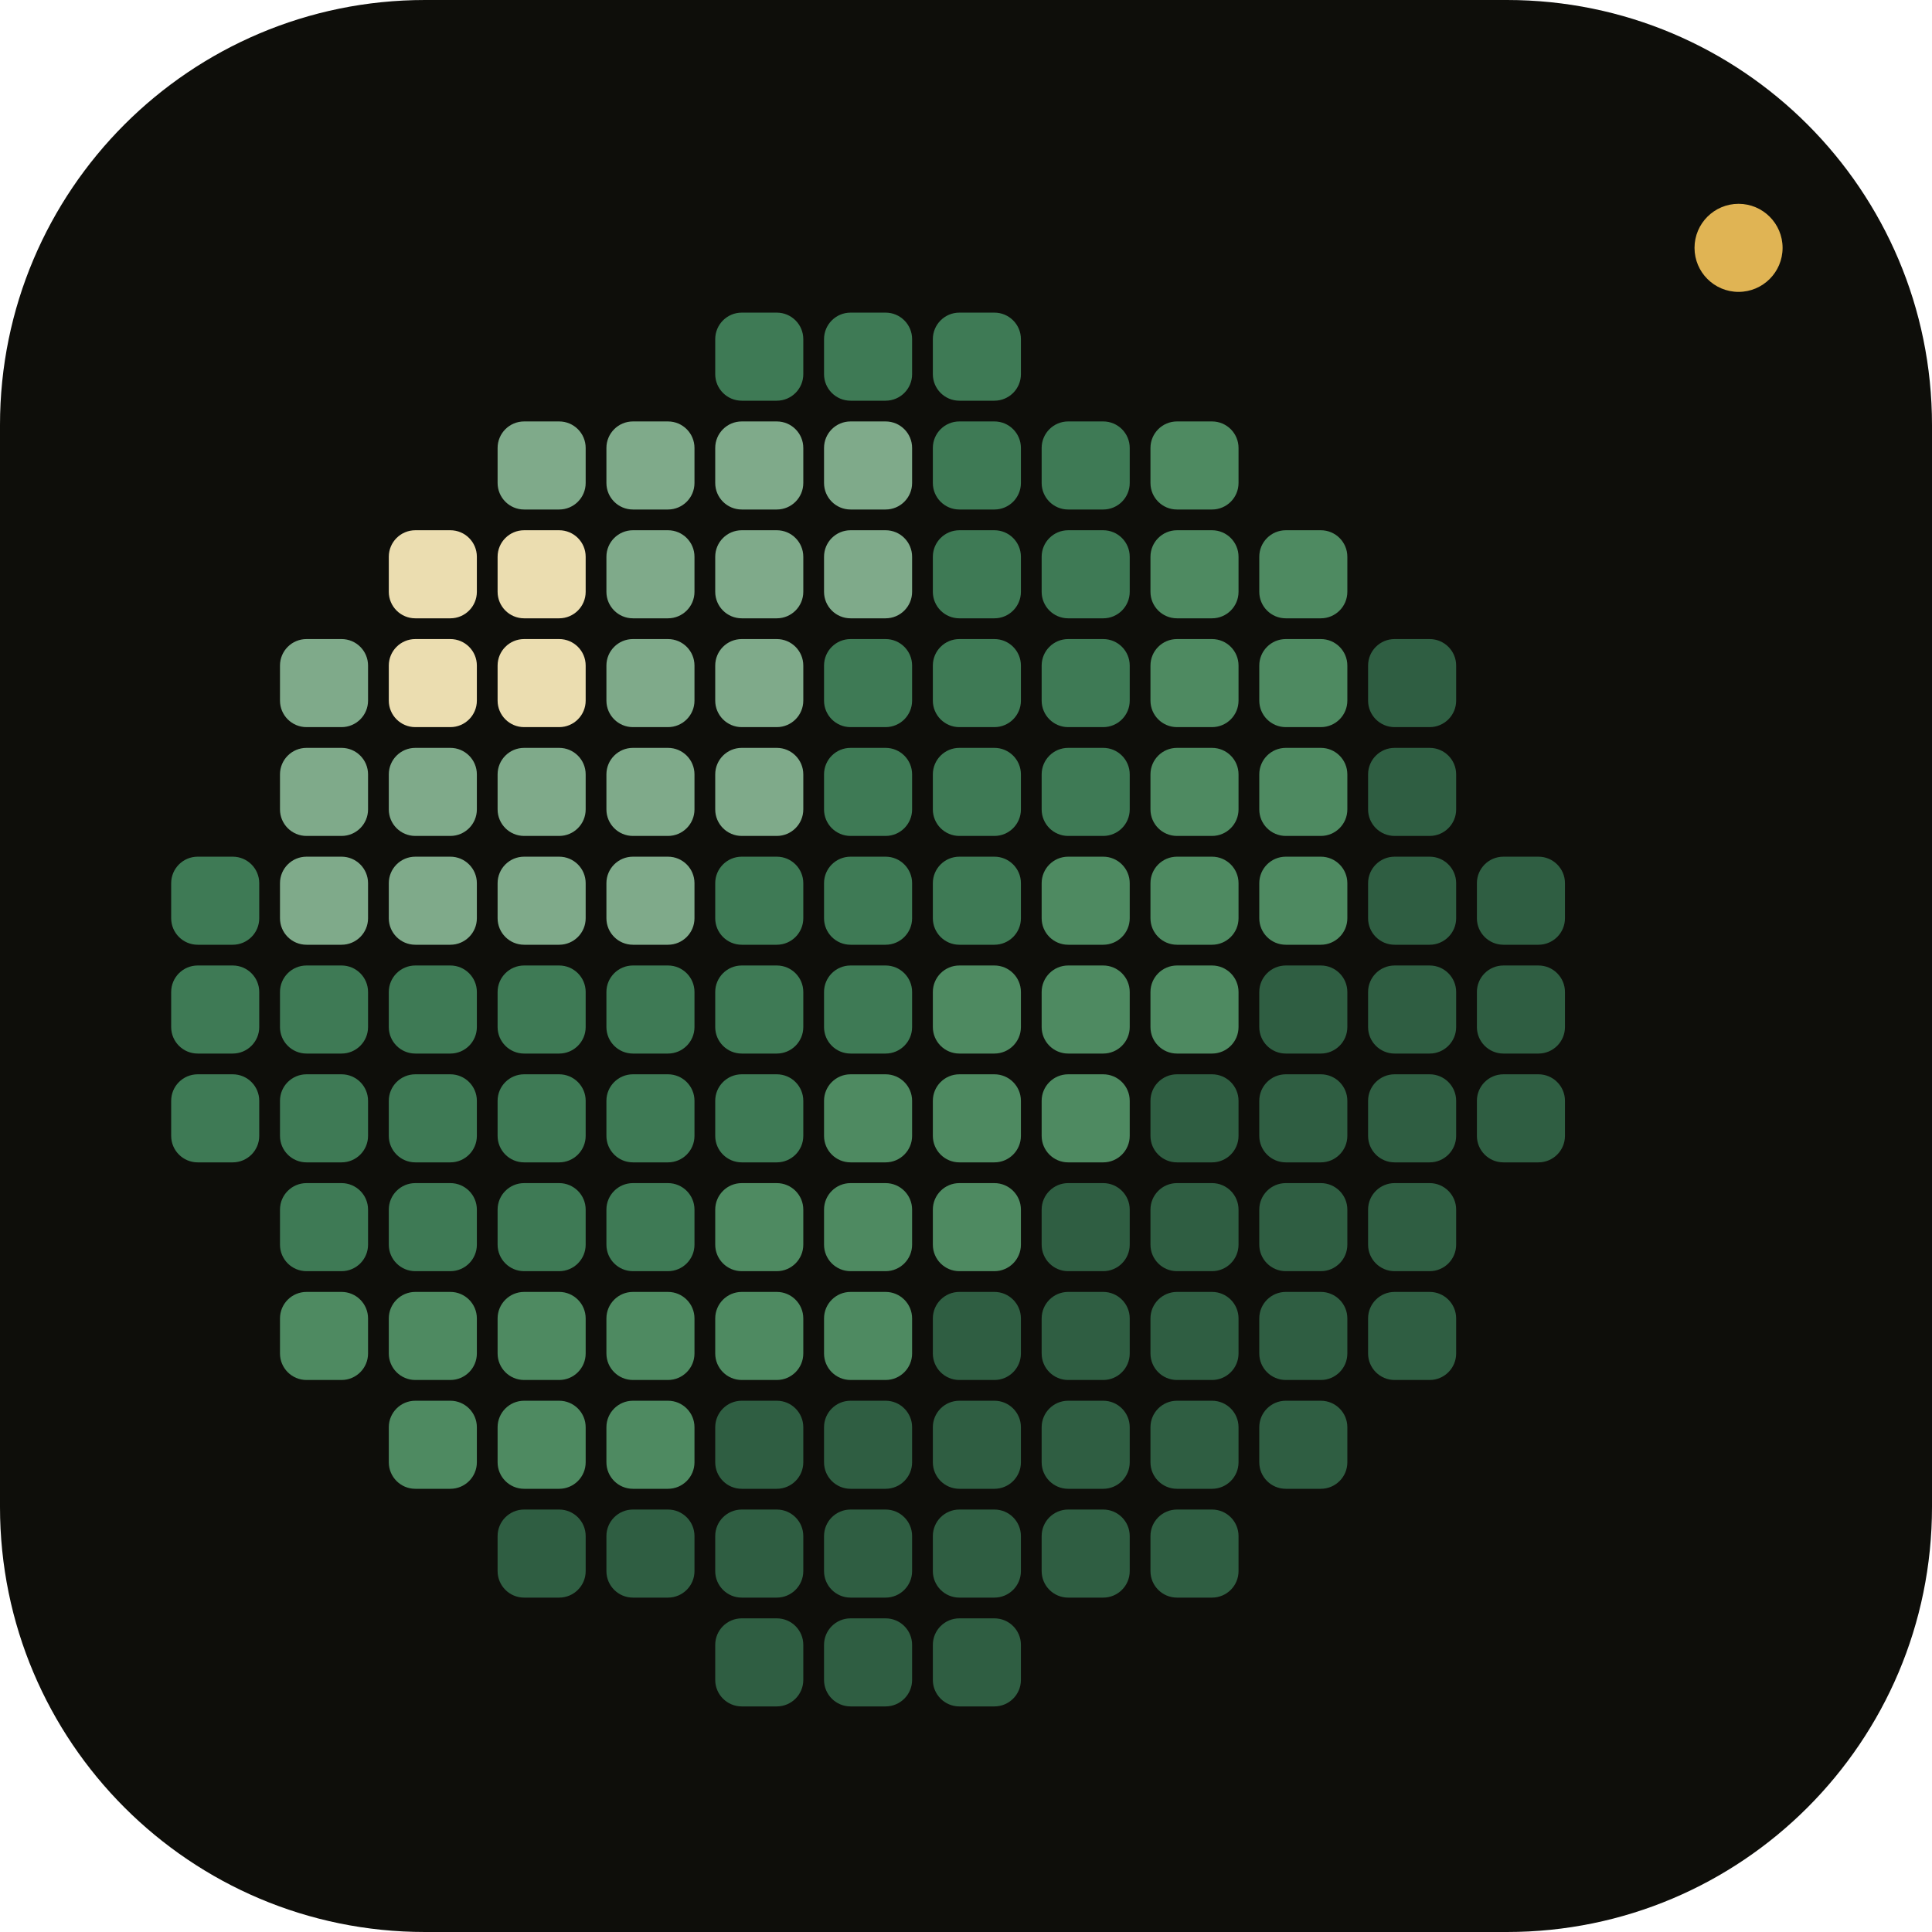
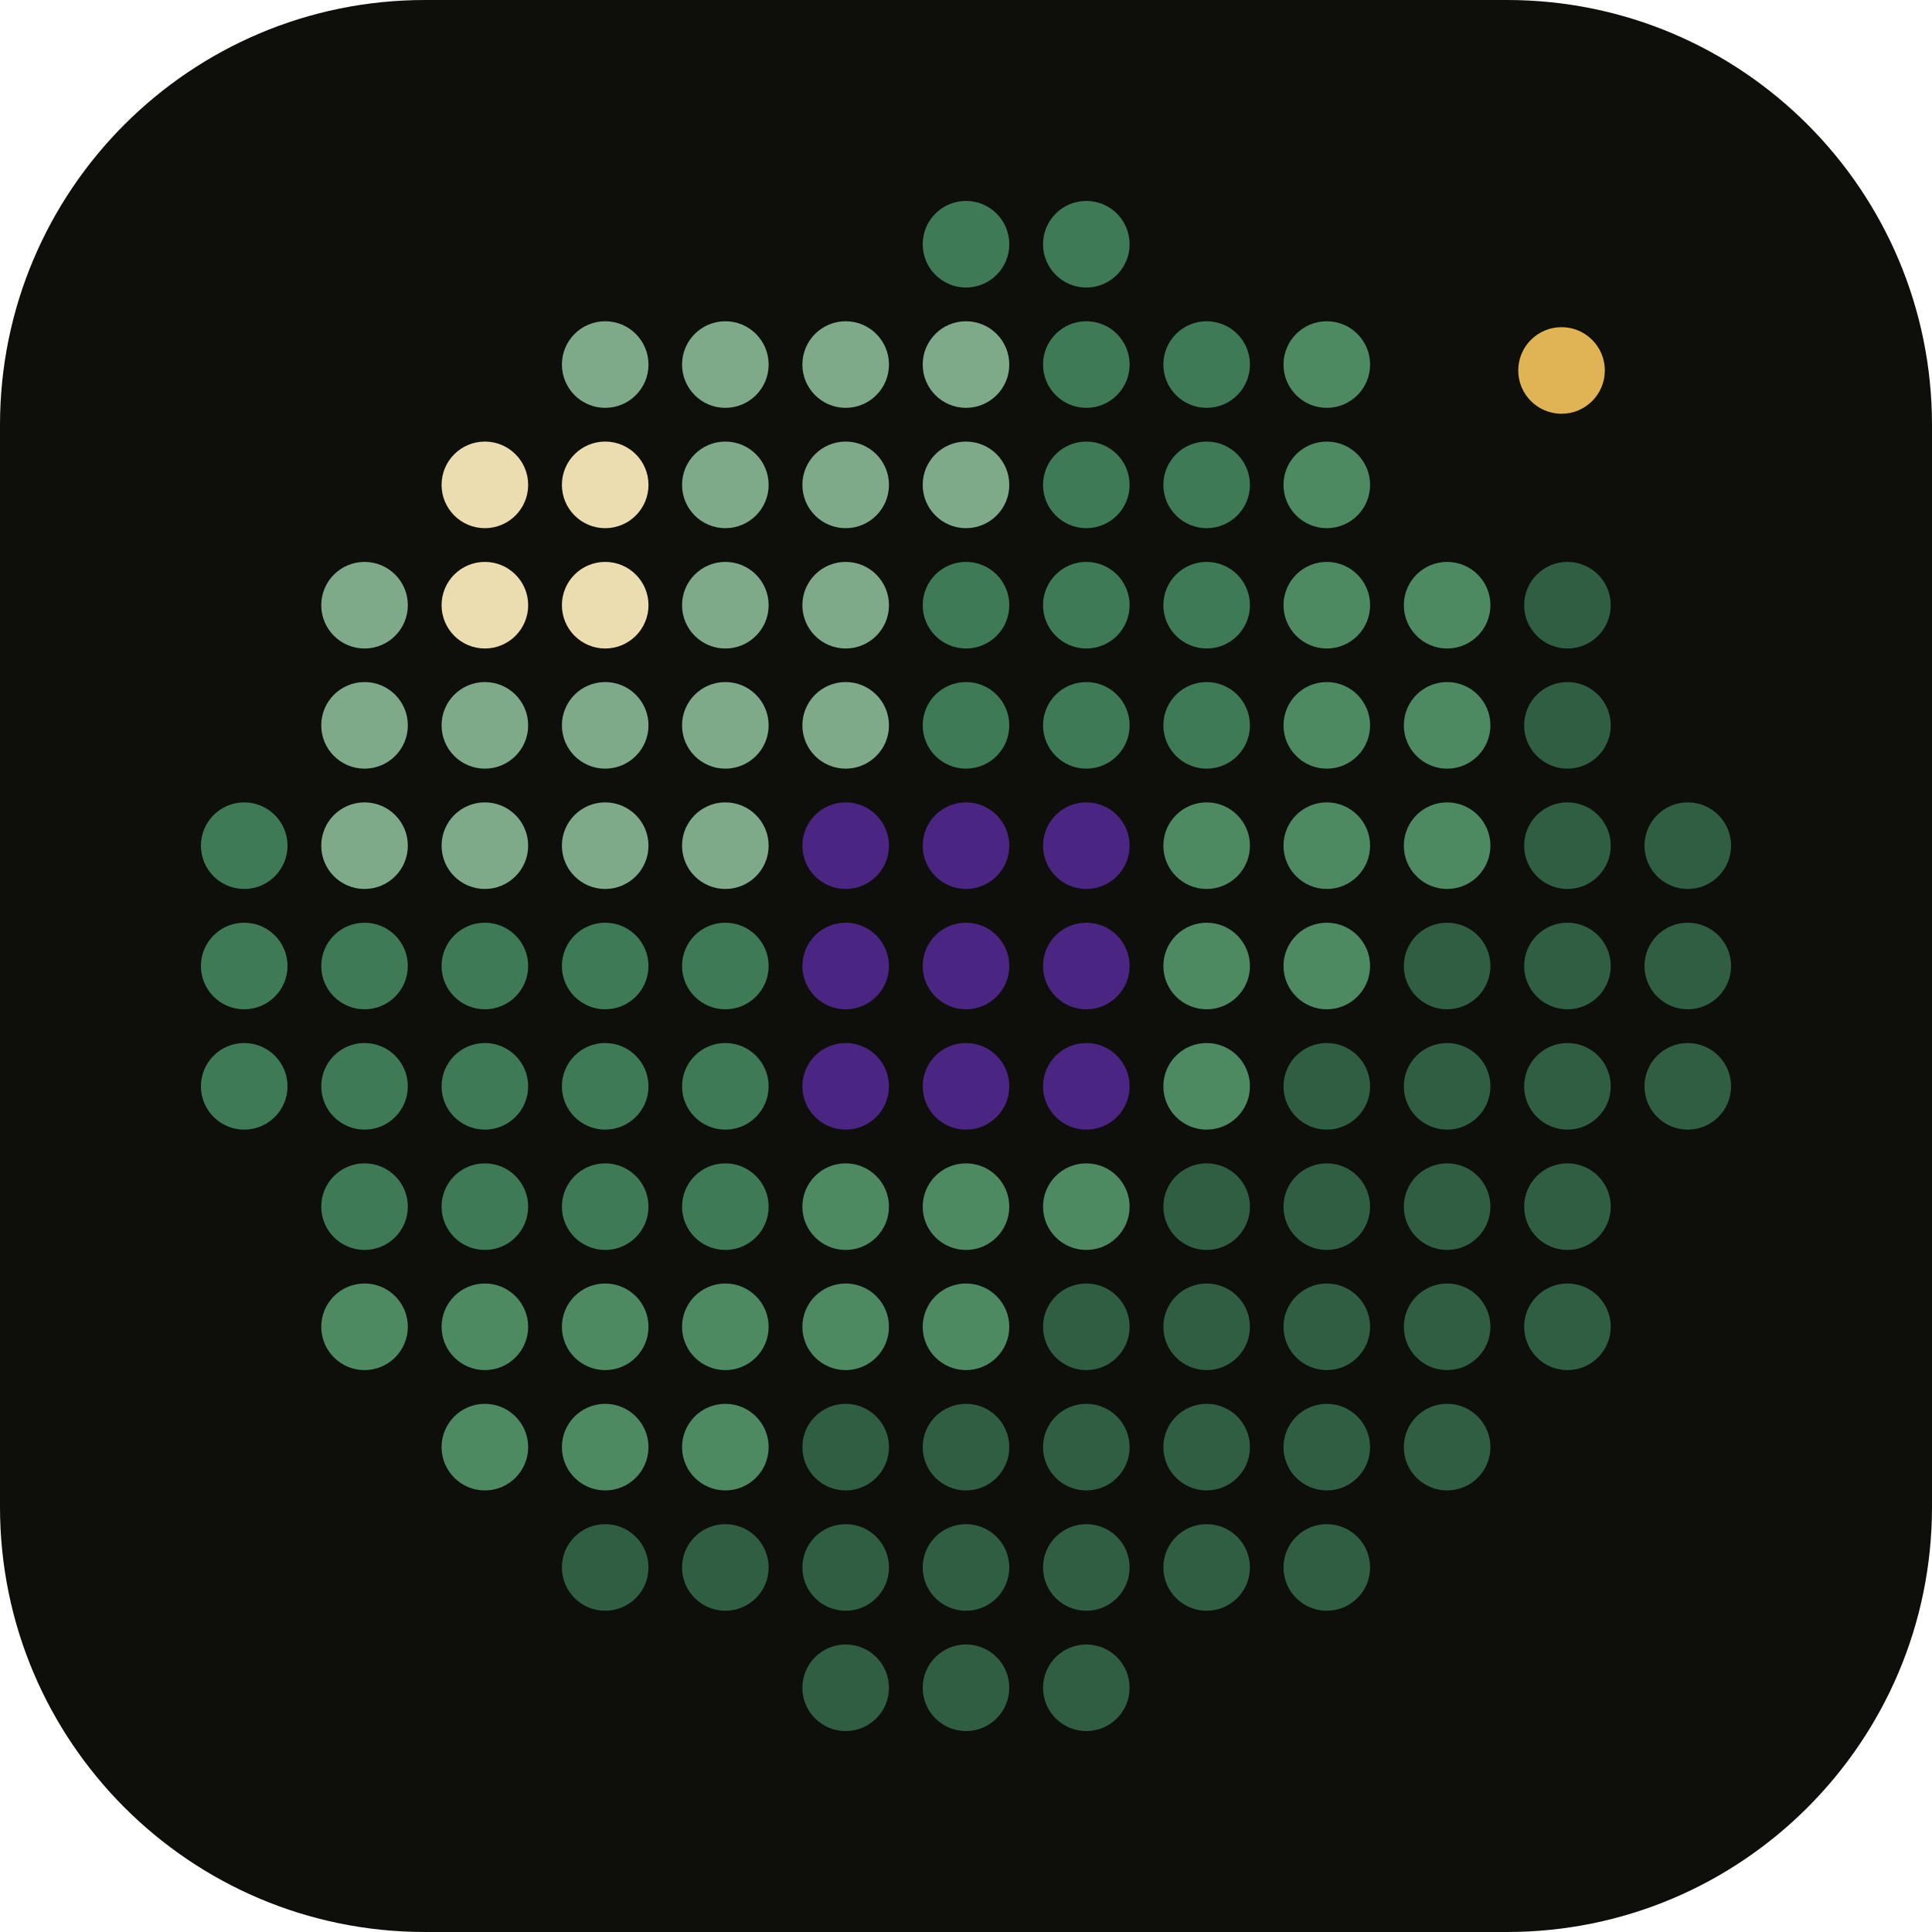
<svg xmlns="http://www.w3.org/2000/svg" viewBox="0 0 100 100" role="img" aria-label="إيلان دول | EILAN DOLL">
  <rect width="100" height="100" rx="22" fill="#0E0E0A" />
-   <g transform="translate(50 50) scale(.88) translate(-50 -50)">
-     <rect x="35.25" y="11.57" width="5.18" height="5.18" rx="1.56" fill="#3E7A55" />
-     <rect x="41.65" y="11.57" width="5.18" height="5.18" rx="1.56" fill="#3E7A55" />
-     <rect x="48.05" y="11.57" width="5.18" height="5.18" rx="1.56" fill="#3E7A55" />
-     <rect x="22.45" y="17.97" width="5.18" height="5.18" rx="1.56" fill="#7FAA8A" />
-     <rect x="28.85" y="17.97" width="5.18" height="5.18" rx="1.56" fill="#7FAA8A" />
-     <rect x="35.25" y="17.97" width="5.18" height="5.18" rx="1.56" fill="#7FAA8A" />
-     <rect x="41.65" y="17.97" width="5.18" height="5.18" rx="1.56" fill="#7FAA8A" />
-     <rect x="48.05" y="17.97" width="5.18" height="5.18" rx="1.56" fill="#3E7A55" />
-     <rect x="54.45" y="17.97" width="5.18" height="5.18" rx="1.56" fill="#3E7A55" />
-     <rect x="60.85" y="17.97" width="5.18" height="5.18" rx="1.56" fill="#4E8A61" />
-     <rect x="16.05" y="24.37" width="5.18" height="5.18" rx="1.56" fill="#EBDDB0" />
-     <rect x="22.45" y="24.37" width="5.18" height="5.18" rx="1.56" fill="#EBDDB0" />
-     <rect x="28.85" y="24.37" width="5.18" height="5.18" rx="1.56" fill="#7FAA8A" />
-     <rect x="35.25" y="24.37" width="5.18" height="5.18" rx="1.56" fill="#7FAA8A" />
-     <rect x="41.65" y="24.37" width="5.18" height="5.18" rx="1.56" fill="#7FAA8A" />
-     <rect x="48.05" y="24.37" width="5.18" height="5.18" rx="1.56" fill="#3E7A55" />
-     <rect x="54.45" y="24.37" width="5.18" height="5.18" rx="1.56" fill="#3E7A55" />
-     <rect x="60.85" y="24.37" width="5.18" height="5.18" rx="1.56" fill="#4E8A61" />
-     <rect x="67.25" y="24.37" width="5.18" height="5.18" rx="1.56" fill="#4E8A61" />
-     <rect x="9.65" y="30.77" width="5.18" height="5.18" rx="1.56" fill="#7FAA8A" />
-     <rect x="16.05" y="30.77" width="5.18" height="5.18" rx="1.56" fill="#EBDDB0" />
-     <rect x="22.45" y="30.77" width="5.18" height="5.18" rx="1.56" fill="#EBDDB0" />
-     <rect x="28.85" y="30.77" width="5.18" height="5.18" rx="1.56" fill="#7FAA8A" />
-     <rect x="35.25" y="30.77" width="5.18" height="5.18" rx="1.56" fill="#7FAA8A" />
-     <rect x="41.65" y="30.77" width="5.18" height="5.18" rx="1.56" fill="#3E7A55" />
-     <rect x="48.05" y="30.77" width="5.18" height="5.18" rx="1.56" fill="#3E7A55" />
-     <rect x="54.45" y="30.77" width="5.18" height="5.18" rx="1.56" fill="#3E7A55" />
-     <rect x="60.85" y="30.77" width="5.18" height="5.18" rx="1.56" fill="#4E8A61" />
-     <rect x="67.25" y="30.77" width="5.18" height="5.18" rx="1.56" fill="#4E8A61" />
-     <rect x="73.65" y="30.77" width="5.18" height="5.18" rx="1.56" fill="#2F5E42" />
-     <rect x="9.65" y="37.17" width="5.18" height="5.18" rx="1.56" fill="#7FAA8A" />
-     <rect x="16.05" y="37.17" width="5.18" height="5.18" rx="1.56" fill="#7FAA8A" />
-     <rect x="22.45" y="37.17" width="5.18" height="5.18" rx="1.56" fill="#7FAA8A" />
-     <rect x="28.85" y="37.17" width="5.18" height="5.18" rx="1.56" fill="#7FAA8A" />
-     <rect x="35.25" y="37.17" width="5.18" height="5.18" rx="1.56" fill="#7FAA8A" />
-     <rect x="41.65" y="37.17" width="5.18" height="5.18" rx="1.56" fill="#3E7A55" />
-     <rect x="48.05" y="37.17" width="5.18" height="5.18" rx="1.56" fill="#3E7A55" />
-     <rect x="54.45" y="37.17" width="5.18" height="5.18" rx="1.56" fill="#3E7A55" />
-     <rect x="60.85" y="37.17" width="5.18" height="5.18" rx="1.56" fill="#4E8A61" />
-     <rect x="67.25" y="37.17" width="5.18" height="5.18" rx="1.56" fill="#4E8A61" />
-     <rect x="73.65" y="37.17" width="5.18" height="5.18" rx="1.56" fill="#2F5E42" />
-     <rect x="3.25" y="43.57" width="5.18" height="5.18" rx="1.56" fill="#3E7A55" />
-     <rect x="9.65" y="43.57" width="5.18" height="5.18" rx="1.56" fill="#7FAA8A" />
-     <rect x="16.05" y="43.57" width="5.18" height="5.18" rx="1.56" fill="#7FAA8A" />
-     <rect x="22.45" y="43.57" width="5.18" height="5.18" rx="1.56" fill="#7FAA8A" />
-     <rect x="28.85" y="43.57" width="5.18" height="5.18" rx="1.56" fill="#7FAA8A" />
-     <rect x="35.25" y="43.57" width="5.18" height="5.18" rx="1.56" fill="#3E7A55" />
-     <rect x="41.65" y="43.57" width="5.18" height="5.18" rx="1.56" fill="#3E7A55" />
-     <rect x="48.05" y="43.57" width="5.18" height="5.18" rx="1.56" fill="#3E7A55" />
-     <rect x="54.45" y="43.57" width="5.18" height="5.18" rx="1.56" fill="#4E8A61" />
-     <rect x="60.85" y="43.57" width="5.18" height="5.18" rx="1.56" fill="#4E8A61" />
-     <rect x="67.25" y="43.57" width="5.18" height="5.18" rx="1.56" fill="#4E8A61" />
-     <rect x="73.65" y="43.57" width="5.18" height="5.18" rx="1.56" fill="#2F5E42" />
-     <rect x="80.05" y="43.57" width="5.18" height="5.18" rx="1.56" fill="#2F5E42" />
-     <rect x="3.25" y="49.97" width="5.18" height="5.18" rx="1.56" fill="#3E7A55" />
-     <rect x="9.65" y="49.97" width="5.18" height="5.18" rx="1.56" fill="#3E7A55" />
-     <rect x="16.05" y="49.97" width="5.18" height="5.18" rx="1.56" fill="#3E7A55" />
-     <rect x="22.45" y="49.97" width="5.18" height="5.18" rx="1.56" fill="#3E7A55" />
-     <rect x="28.85" y="49.97" width="5.18" height="5.18" rx="1.56" fill="#3E7A55" />
-     <rect x="35.25" y="49.97" width="5.18" height="5.18" rx="1.56" fill="#3E7A55" />
-     <rect x="41.65" y="49.97" width="5.18" height="5.18" rx="1.56" fill="#3E7A55" />
-     <rect x="48.05" y="49.97" width="5.18" height="5.18" rx="1.56" fill="#4E8A61" />
-     <rect x="54.45" y="49.97" width="5.18" height="5.18" rx="1.56" fill="#4E8A61" />
-     <rect x="60.85" y="49.97" width="5.18" height="5.18" rx="1.56" fill="#4E8A61" />
-     <rect x="67.25" y="49.97" width="5.18" height="5.18" rx="1.56" fill="#2F5E42" />
-     <rect x="73.65" y="49.97" width="5.18" height="5.18" rx="1.56" fill="#2F5E42" />
-     <rect x="80.05" y="49.97" width="5.18" height="5.18" rx="1.56" fill="#2F5E42" />
-     <rect x="3.25" y="56.37" width="5.18" height="5.18" rx="1.56" fill="#3E7A55" />
-     <rect x="9.65" y="56.37" width="5.18" height="5.18" rx="1.56" fill="#3E7A55" />
-     <rect x="16.05" y="56.37" width="5.18" height="5.18" rx="1.56" fill="#3E7A55" />
-     <rect x="22.45" y="56.37" width="5.18" height="5.18" rx="1.56" fill="#3E7A55" />
-     <rect x="28.85" y="56.37" width="5.18" height="5.18" rx="1.56" fill="#3E7A55" />
-     <rect x="35.25" y="56.37" width="5.18" height="5.18" rx="1.56" fill="#3E7A55" />
-     <rect x="41.65" y="56.37" width="5.18" height="5.18" rx="1.56" fill="#4E8A61" />
-     <rect x="48.05" y="56.37" width="5.18" height="5.18" rx="1.56" fill="#4E8A61" />
-     <rect x="54.45" y="56.37" width="5.18" height="5.18" rx="1.56" fill="#4E8A61" />
-     <rect x="60.85" y="56.37" width="5.18" height="5.18" rx="1.56" fill="#2F5E42" />
-     <rect x="67.25" y="56.37" width="5.18" height="5.18" rx="1.56" fill="#2F5E42" />
-     <rect x="73.65" y="56.37" width="5.18" height="5.18" rx="1.56" fill="#2F5E42" />
-     <rect x="80.05" y="56.37" width="5.18" height="5.18" rx="1.56" fill="#2F5E42" />
-     <rect x="9.65" y="62.77" width="5.18" height="5.18" rx="1.56" fill="#3E7A55" />
-     <rect x="16.05" y="62.77" width="5.18" height="5.18" rx="1.56" fill="#3E7A55" />
-     <rect x="22.45" y="62.77" width="5.18" height="5.18" rx="1.56" fill="#3E7A55" />
-     <rect x="28.85" y="62.77" width="5.18" height="5.18" rx="1.56" fill="#3E7A55" />
-     <rect x="35.25" y="62.77" width="5.18" height="5.18" rx="1.56" fill="#4E8A61" />
-     <rect x="41.65" y="62.77" width="5.18" height="5.18" rx="1.56" fill="#4E8A61" />
-     <rect x="48.05" y="62.77" width="5.18" height="5.18" rx="1.56" fill="#4E8A61" />
-     <rect x="54.45" y="62.77" width="5.18" height="5.18" rx="1.56" fill="#2F5E42" />
-     <rect x="60.85" y="62.77" width="5.18" height="5.18" rx="1.56" fill="#2F5E42" />
-     <rect x="67.25" y="62.77" width="5.18" height="5.18" rx="1.56" fill="#2F5E42" />
-     <rect x="73.65" y="62.77" width="5.18" height="5.18" rx="1.56" fill="#2F5E42" />
-     <rect x="9.65" y="69.17" width="5.18" height="5.18" rx="1.56" fill="#4E8A61" />
-     <rect x="16.05" y="69.17" width="5.18" height="5.18" rx="1.56" fill="#4E8A61" />
-     <rect x="22.45" y="69.17" width="5.18" height="5.18" rx="1.56" fill="#4E8A61" />
-     <rect x="28.85" y="69.17" width="5.18" height="5.18" rx="1.56" fill="#4E8A61" />
-     <rect x="35.25" y="69.17" width="5.18" height="5.18" rx="1.56" fill="#4E8A61" />
-     <rect x="41.65" y="69.17" width="5.18" height="5.18" rx="1.56" fill="#4E8A61" />
-     <rect x="48.05" y="69.17" width="5.18" height="5.18" rx="1.56" fill="#2F5E42" />
-     <rect x="54.45" y="69.17" width="5.18" height="5.18" rx="1.56" fill="#2F5E42" />
-     <rect x="60.85" y="69.17" width="5.18" height="5.18" rx="1.56" fill="#2F5E42" />
-     <rect x="67.25" y="69.17" width="5.18" height="5.18" rx="1.56" fill="#2F5E42" />
-     <rect x="73.65" y="69.17" width="5.18" height="5.18" rx="1.56" fill="#2F5E42" />
-     <rect x="16.05" y="75.57" width="5.18" height="5.18" rx="1.56" fill="#4E8A61" />
-     <rect x="22.45" y="75.57" width="5.18" height="5.18" rx="1.56" fill="#4E8A61" />
-     <rect x="28.85" y="75.57" width="5.18" height="5.18" rx="1.56" fill="#4E8A61" />
-     <rect x="35.25" y="75.57" width="5.18" height="5.18" rx="1.56" fill="#2F5E42" />
-     <rect x="41.65" y="75.57" width="5.18" height="5.18" rx="1.56" fill="#2F5E42" />
-     <rect x="48.05" y="75.57" width="5.18" height="5.18" rx="1.56" fill="#2F5E42" />
-     <rect x="54.45" y="75.57" width="5.18" height="5.18" rx="1.56" fill="#2F5E42" />
-     <rect x="60.85" y="75.57" width="5.18" height="5.18" rx="1.56" fill="#2F5E42" />
-     <rect x="67.25" y="75.57" width="5.18" height="5.18" rx="1.56" fill="#2F5E42" />
-     <rect x="22.45" y="81.97" width="5.18" height="5.18" rx="1.56" fill="#2F5E42" />
-     <rect x="28.85" y="81.97" width="5.18" height="5.18" rx="1.56" fill="#2F5E42" />
-     <rect x="35.25" y="81.97" width="5.18" height="5.18" rx="1.56" fill="#2F5E42" />
-     <rect x="41.65" y="81.97" width="5.18" height="5.18" rx="1.56" fill="#2F5E42" />
-     <rect x="48.05" y="81.97" width="5.18" height="5.18" rx="1.56" fill="#2F5E42" />
-     <rect x="54.45" y="81.97" width="5.18" height="5.18" rx="1.56" fill="#2F5E42" />
-     <rect x="60.85" y="81.97" width="5.18" height="5.18" rx="1.56" fill="#2F5E42" />
-     <rect x="35.25" y="88.37" width="5.18" height="5.18" rx="1.56" fill="#2F5E42" />
-     <rect x="41.65" y="88.37" width="5.18" height="5.18" rx="1.56" fill="#2F5E42" />
-     <rect x="48.05" y="88.37" width="5.18" height="5.18" rx="1.56" fill="#2F5E42" />
-     <circle cx="95.44" cy="7.76" r="2.59" fill="#E0B454" />
+   <g transform="translate(50 50) scale(.9) translate(-50 -50)">
+     <circle cx="50.00" cy="8.49" r="2.49" fill="#3E7A55" />
+     <circle cx="56.92" cy="8.49" r="2.49" fill="#3E7A55" />
+     <circle cx="29.25" cy="15.41" r="2.49" fill="#7FAA8A" />
+     <circle cx="36.16" cy="15.41" r="2.49" fill="#7FAA8A" />
+     <circle cx="43.08" cy="15.41" r="2.49" fill="#7FAA8A" />
+     <circle cx="50.00" cy="15.41" r="2.49" fill="#7FAA8A" />
+     <circle cx="56.92" cy="15.41" r="2.49" fill="#3E7A55" />
+     <circle cx="63.84" cy="15.41" r="2.49" fill="#3E7A55" />
+     <circle cx="70.75" cy="15.41" r="2.49" fill="#4E8A61" />
+     <circle cx="22.33" cy="22.33" r="2.49" fill="#EBDDB0" />
+     <circle cx="29.25" cy="22.33" r="2.49" fill="#EBDDB0" />
+     <circle cx="36.16" cy="22.33" r="2.49" fill="#7FAA8A" />
+     <circle cx="43.08" cy="22.33" r="2.49" fill="#7FAA8A" />
+     <circle cx="50.00" cy="22.33" r="2.49" fill="#7FAA8A" />
+     <circle cx="56.92" cy="22.33" r="2.49" fill="#3E7A55" />
+     <circle cx="63.84" cy="22.33" r="2.49" fill="#3E7A55" />
+     <circle cx="70.75" cy="22.33" r="2.49" fill="#4E8A61" />
+     <circle cx="15.41" cy="29.25" r="2.49" fill="#7FAA8A" />
+     <circle cx="22.33" cy="29.25" r="2.49" fill="#EBDDB0" />
+     <circle cx="29.25" cy="29.25" r="2.49" fill="#EBDDB0" />
+     <circle cx="36.16" cy="29.25" r="2.49" fill="#7FAA8A" />
+     <circle cx="43.08" cy="29.25" r="2.49" fill="#7FAA8A" />
+     <circle cx="50.00" cy="29.25" r="2.49" fill="#3E7A55" />
+     <circle cx="56.92" cy="29.25" r="2.49" fill="#3E7A55" />
+     <circle cx="63.84" cy="29.25" r="2.49" fill="#3E7A55" />
+     <circle cx="70.75" cy="29.25" r="2.49" fill="#4E8A61" />
+     <circle cx="77.67" cy="29.25" r="2.49" fill="#4E8A61" />
+     <circle cx="84.59" cy="29.25" r="2.49" fill="#2F5E42" />
+     <circle cx="15.41" cy="36.16" r="2.49" fill="#7FAA8A" />
+     <circle cx="22.33" cy="36.16" r="2.49" fill="#7FAA8A" />
+     <circle cx="29.25" cy="36.16" r="2.49" fill="#7FAA8A" />
+     <circle cx="36.16" cy="36.16" r="2.49" fill="#7FAA8A" />
+     <circle cx="43.08" cy="36.16" r="2.49" fill="#7FAA8A" />
+     <circle cx="50.00" cy="36.16" r="2.49" fill="#3E7A55" />
+     <circle cx="56.92" cy="36.16" r="2.49" fill="#3E7A55" />
+     <circle cx="63.84" cy="36.16" r="2.49" fill="#3E7A55" />
+     <circle cx="70.75" cy="36.16" r="2.49" fill="#4E8A61" />
+     <circle cx="77.67" cy="36.16" r="2.49" fill="#4E8A61" />
+     <circle cx="84.59" cy="36.16" r="2.49" fill="#2F5E42" />
+     <circle cx="8.49" cy="43.08" r="2.49" fill="#3E7A55" />
+     <circle cx="15.41" cy="43.08" r="2.49" fill="#7FAA8A" />
+     <circle cx="22.33" cy="43.08" r="2.49" fill="#7FAA8A" />
+     <circle cx="29.25" cy="43.08" r="2.49" fill="#7FAA8A" />
+     <circle cx="36.16" cy="43.08" r="2.49" fill="#7FAA8A" />
+     <circle cx="43.08" cy="43.08" r="2.49" fill="#4A2682" />
+     <circle cx="50.00" cy="43.08" r="2.49" fill="#4A2682" />
+     <circle cx="56.92" cy="43.08" r="2.49" fill="#4A2682" />
+     <circle cx="63.84" cy="43.08" r="2.49" fill="#4E8A61" />
+     <circle cx="70.75" cy="43.08" r="2.49" fill="#4E8A61" />
+     <circle cx="77.67" cy="43.08" r="2.49" fill="#4E8A61" />
+     <circle cx="84.59" cy="43.08" r="2.49" fill="#2F5E42" />
+     <circle cx="91.51" cy="43.08" r="2.49" fill="#2F5E42" />
+     <circle cx="8.49" cy="50.00" r="2.49" fill="#3E7A55" />
+     <circle cx="15.41" cy="50.00" r="2.49" fill="#3E7A55" />
+     <circle cx="22.33" cy="50.00" r="2.49" fill="#3E7A55" />
+     <circle cx="29.25" cy="50.00" r="2.49" fill="#3E7A55" />
+     <circle cx="36.16" cy="50.00" r="2.49" fill="#3E7A55" />
+     <circle cx="43.08" cy="50.00" r="2.49" fill="#4A2682" />
+     <circle cx="50.00" cy="50.00" r="2.49" fill="#4A2682" />
+     <circle cx="56.92" cy="50.00" r="2.49" fill="#4A2682" />
+     <circle cx="63.84" cy="50.00" r="2.49" fill="#4E8A61" />
+     <circle cx="70.75" cy="50.00" r="2.49" fill="#4E8A61" />
+     <circle cx="77.67" cy="50.00" r="2.49" fill="#2F5E42" />
+     <circle cx="84.59" cy="50.00" r="2.49" fill="#2F5E42" />
+     <circle cx="91.51" cy="50.00" r="2.49" fill="#2F5E42" />
+     <circle cx="8.49" cy="56.92" r="2.49" fill="#3E7A55" />
+     <circle cx="15.41" cy="56.92" r="2.49" fill="#3E7A55" />
+     <circle cx="22.33" cy="56.92" r="2.49" fill="#3E7A55" />
+     <circle cx="29.25" cy="56.92" r="2.49" fill="#3E7A55" />
+     <circle cx="36.16" cy="56.92" r="2.49" fill="#3E7A55" />
+     <circle cx="43.08" cy="56.92" r="2.49" fill="#4A2682" />
+     <circle cx="50.00" cy="56.92" r="2.49" fill="#4A2682" />
+     <circle cx="56.92" cy="56.92" r="2.49" fill="#4A2682" />
+     <circle cx="63.84" cy="56.92" r="2.49" fill="#4E8A61" />
+     <circle cx="70.75" cy="56.92" r="2.49" fill="#2F5E42" />
+     <circle cx="77.67" cy="56.92" r="2.49" fill="#2F5E42" />
+     <circle cx="84.59" cy="56.92" r="2.49" fill="#2F5E42" />
+     <circle cx="91.51" cy="56.92" r="2.49" fill="#2F5E42" />
+     <circle cx="15.41" cy="63.84" r="2.49" fill="#3E7A55" />
+     <circle cx="22.33" cy="63.84" r="2.49" fill="#3E7A55" />
+     <circle cx="29.25" cy="63.84" r="2.49" fill="#3E7A55" />
+     <circle cx="36.16" cy="63.84" r="2.49" fill="#3E7A55" />
+     <circle cx="43.08" cy="63.84" r="2.49" fill="#4E8A61" />
+     <circle cx="50.00" cy="63.84" r="2.49" fill="#4E8A61" />
+     <circle cx="56.92" cy="63.84" r="2.49" fill="#4E8A61" />
+     <circle cx="63.84" cy="63.84" r="2.49" fill="#2F5E42" />
+     <circle cx="70.75" cy="63.84" r="2.49" fill="#2F5E42" />
+     <circle cx="77.67" cy="63.84" r="2.49" fill="#2F5E42" />
+     <circle cx="84.59" cy="63.84" r="2.49" fill="#2F5E42" />
+     <circle cx="15.41" cy="70.75" r="2.49" fill="#4E8A61" />
+     <circle cx="22.33" cy="70.75" r="2.49" fill="#4E8A61" />
+     <circle cx="29.25" cy="70.75" r="2.49" fill="#4E8A61" />
+     <circle cx="36.16" cy="70.75" r="2.49" fill="#4E8A61" />
+     <circle cx="43.08" cy="70.75" r="2.49" fill="#4E8A61" />
+     <circle cx="50.00" cy="70.75" r="2.49" fill="#4E8A61" />
+     <circle cx="56.92" cy="70.75" r="2.49" fill="#2F5E42" />
+     <circle cx="63.84" cy="70.75" r="2.49" fill="#2F5E42" />
+     <circle cx="70.75" cy="70.75" r="2.49" fill="#2F5E42" />
+     <circle cx="77.67" cy="70.75" r="2.49" fill="#2F5E42" />
+     <circle cx="84.59" cy="70.75" r="2.49" fill="#2F5E42" />
+     <circle cx="22.33" cy="77.67" r="2.49" fill="#4E8A61" />
+     <circle cx="29.25" cy="77.67" r="2.49" fill="#4E8A61" />
+     <circle cx="36.16" cy="77.67" r="2.49" fill="#4E8A61" />
+     <circle cx="43.08" cy="77.67" r="2.49" fill="#2F5E42" />
+     <circle cx="50.00" cy="77.67" r="2.49" fill="#2F5E42" />
+     <circle cx="56.92" cy="77.67" r="2.49" fill="#2F5E42" />
+     <circle cx="63.84" cy="77.67" r="2.49" fill="#2F5E42" />
+     <circle cx="70.75" cy="77.67" r="2.49" fill="#2F5E42" />
+     <circle cx="77.67" cy="77.67" r="2.49" fill="#2F5E42" />
+     <circle cx="29.25" cy="84.59" r="2.49" fill="#2F5E42" />
+     <circle cx="36.16" cy="84.59" r="2.49" fill="#2F5E42" />
+     <circle cx="43.08" cy="84.59" r="2.49" fill="#2F5E42" />
+     <circle cx="50.00" cy="84.59" r="2.49" fill="#2F5E42" />
+     <circle cx="56.92" cy="84.59" r="2.49" fill="#2F5E42" />
+     <circle cx="63.84" cy="84.59" r="2.49" fill="#2F5E42" />
+     <circle cx="70.75" cy="84.59" r="2.49" fill="#2F5E42" />
+     <circle cx="43.08" cy="91.51" r="2.49" fill="#2F5E42" />
+     <circle cx="50.00" cy="91.51" r="2.49" fill="#2F5E42" />
+     <circle cx="56.92" cy="91.51" r="2.49" fill="#2F5E42" />
+     <circle cx="84.25" cy="15.75" r="2.49" fill="#E0B454" />
  </g>
</svg>
